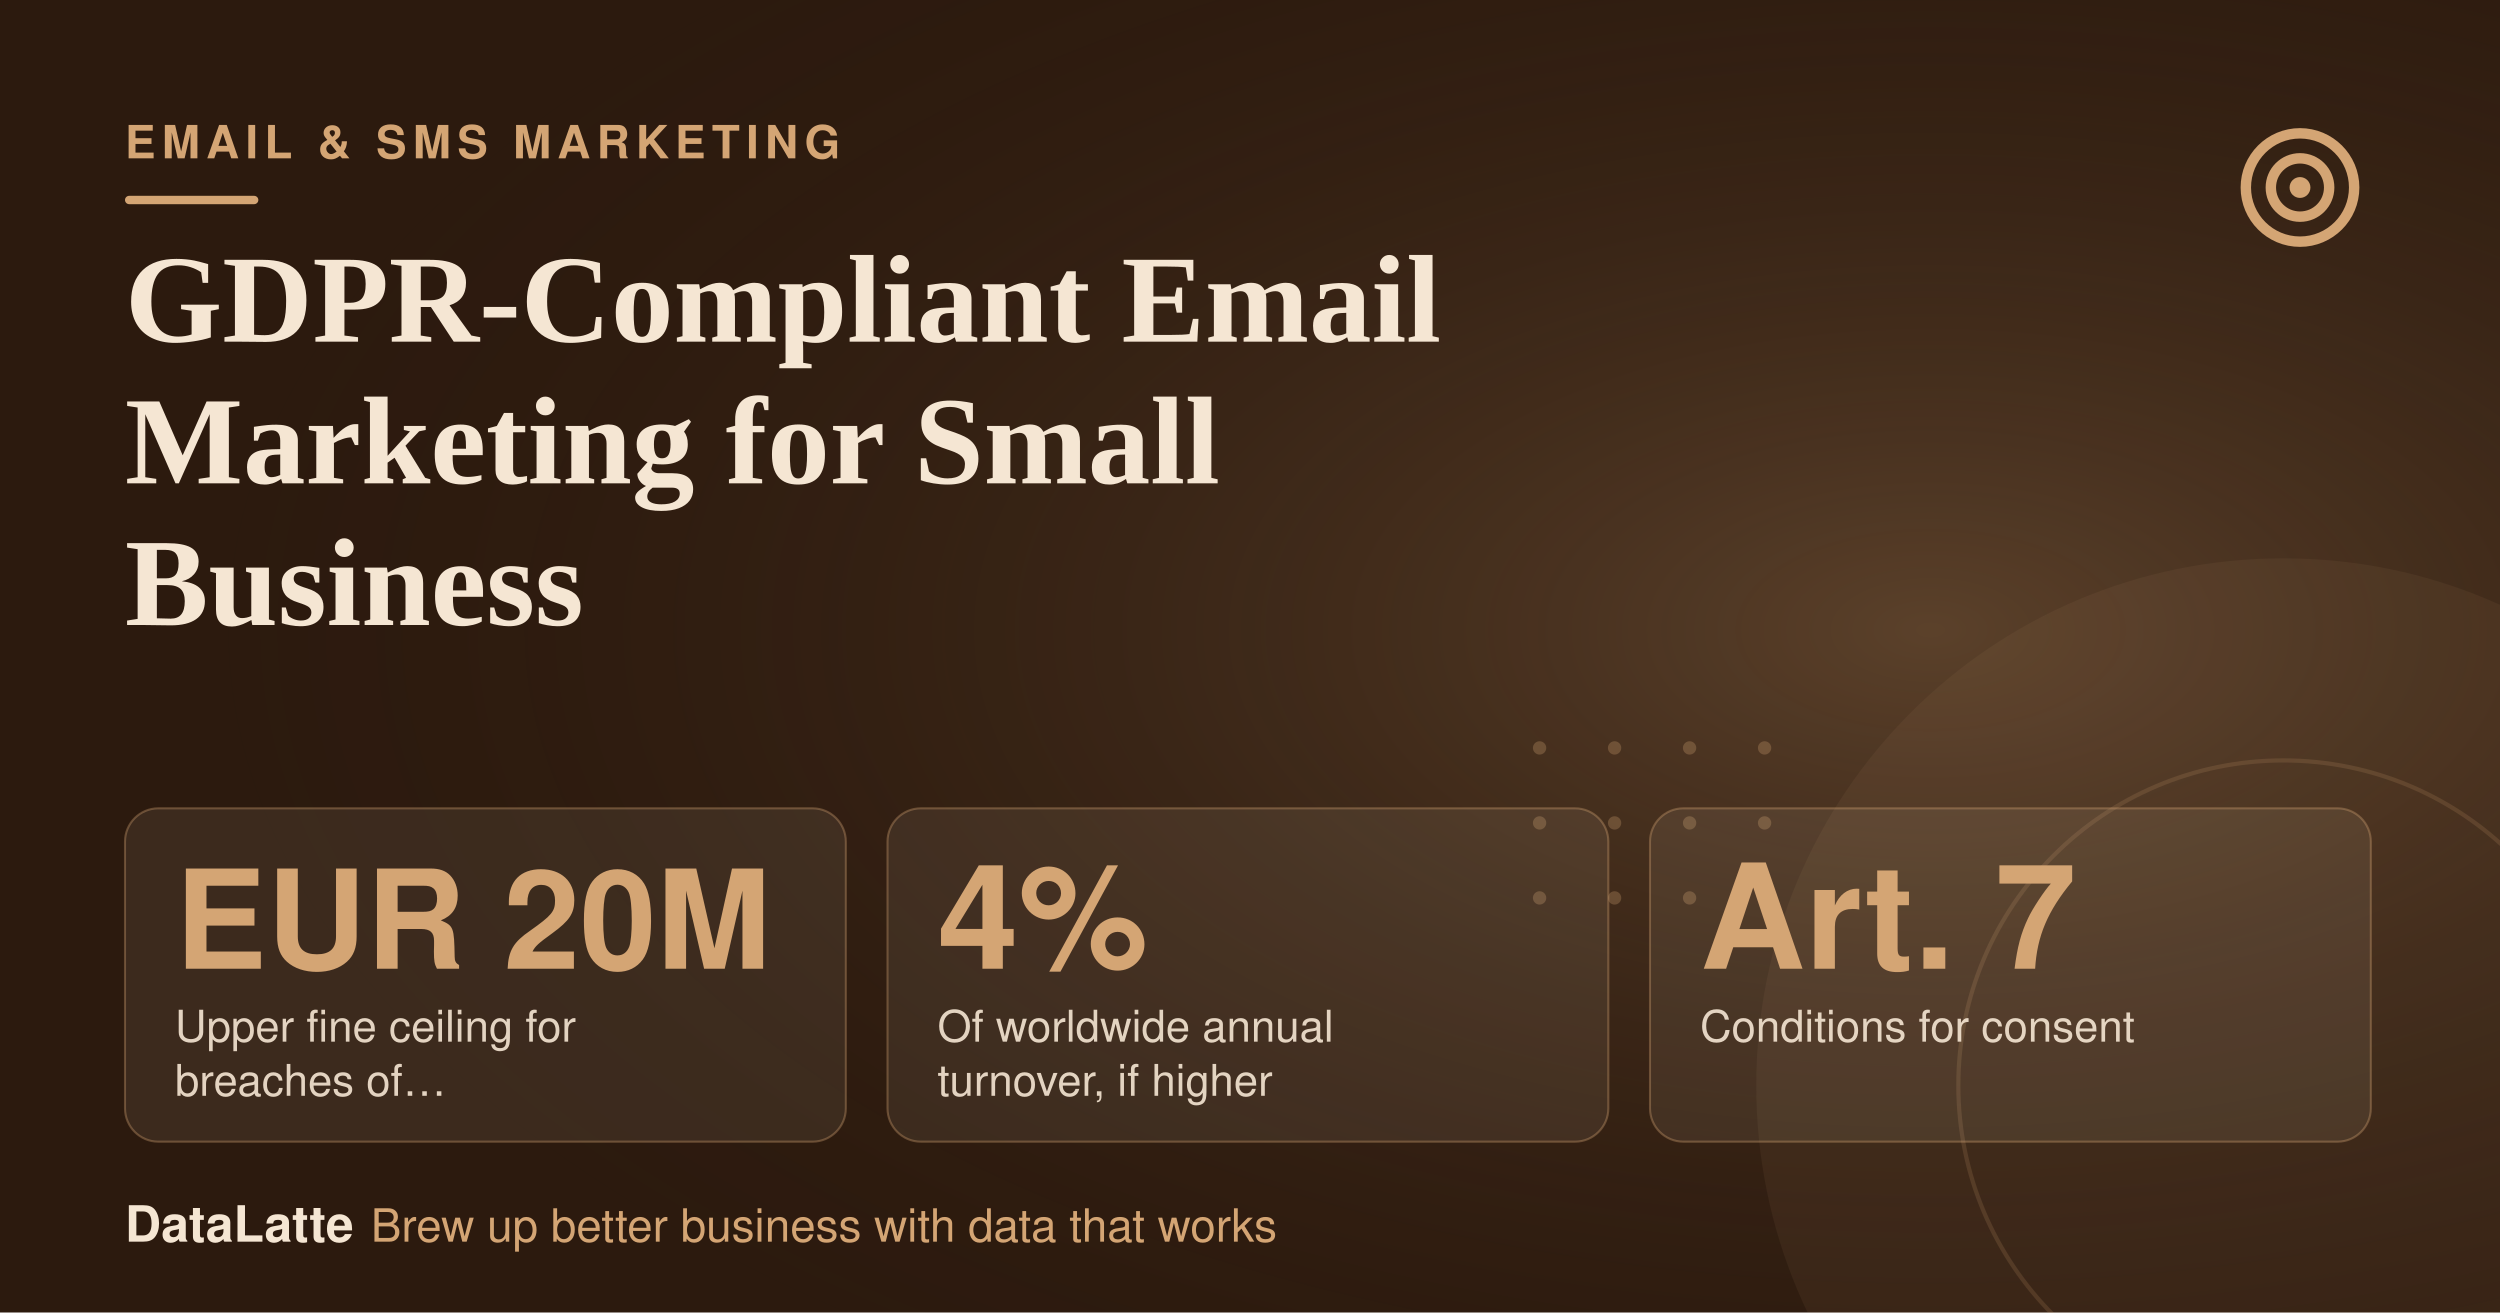
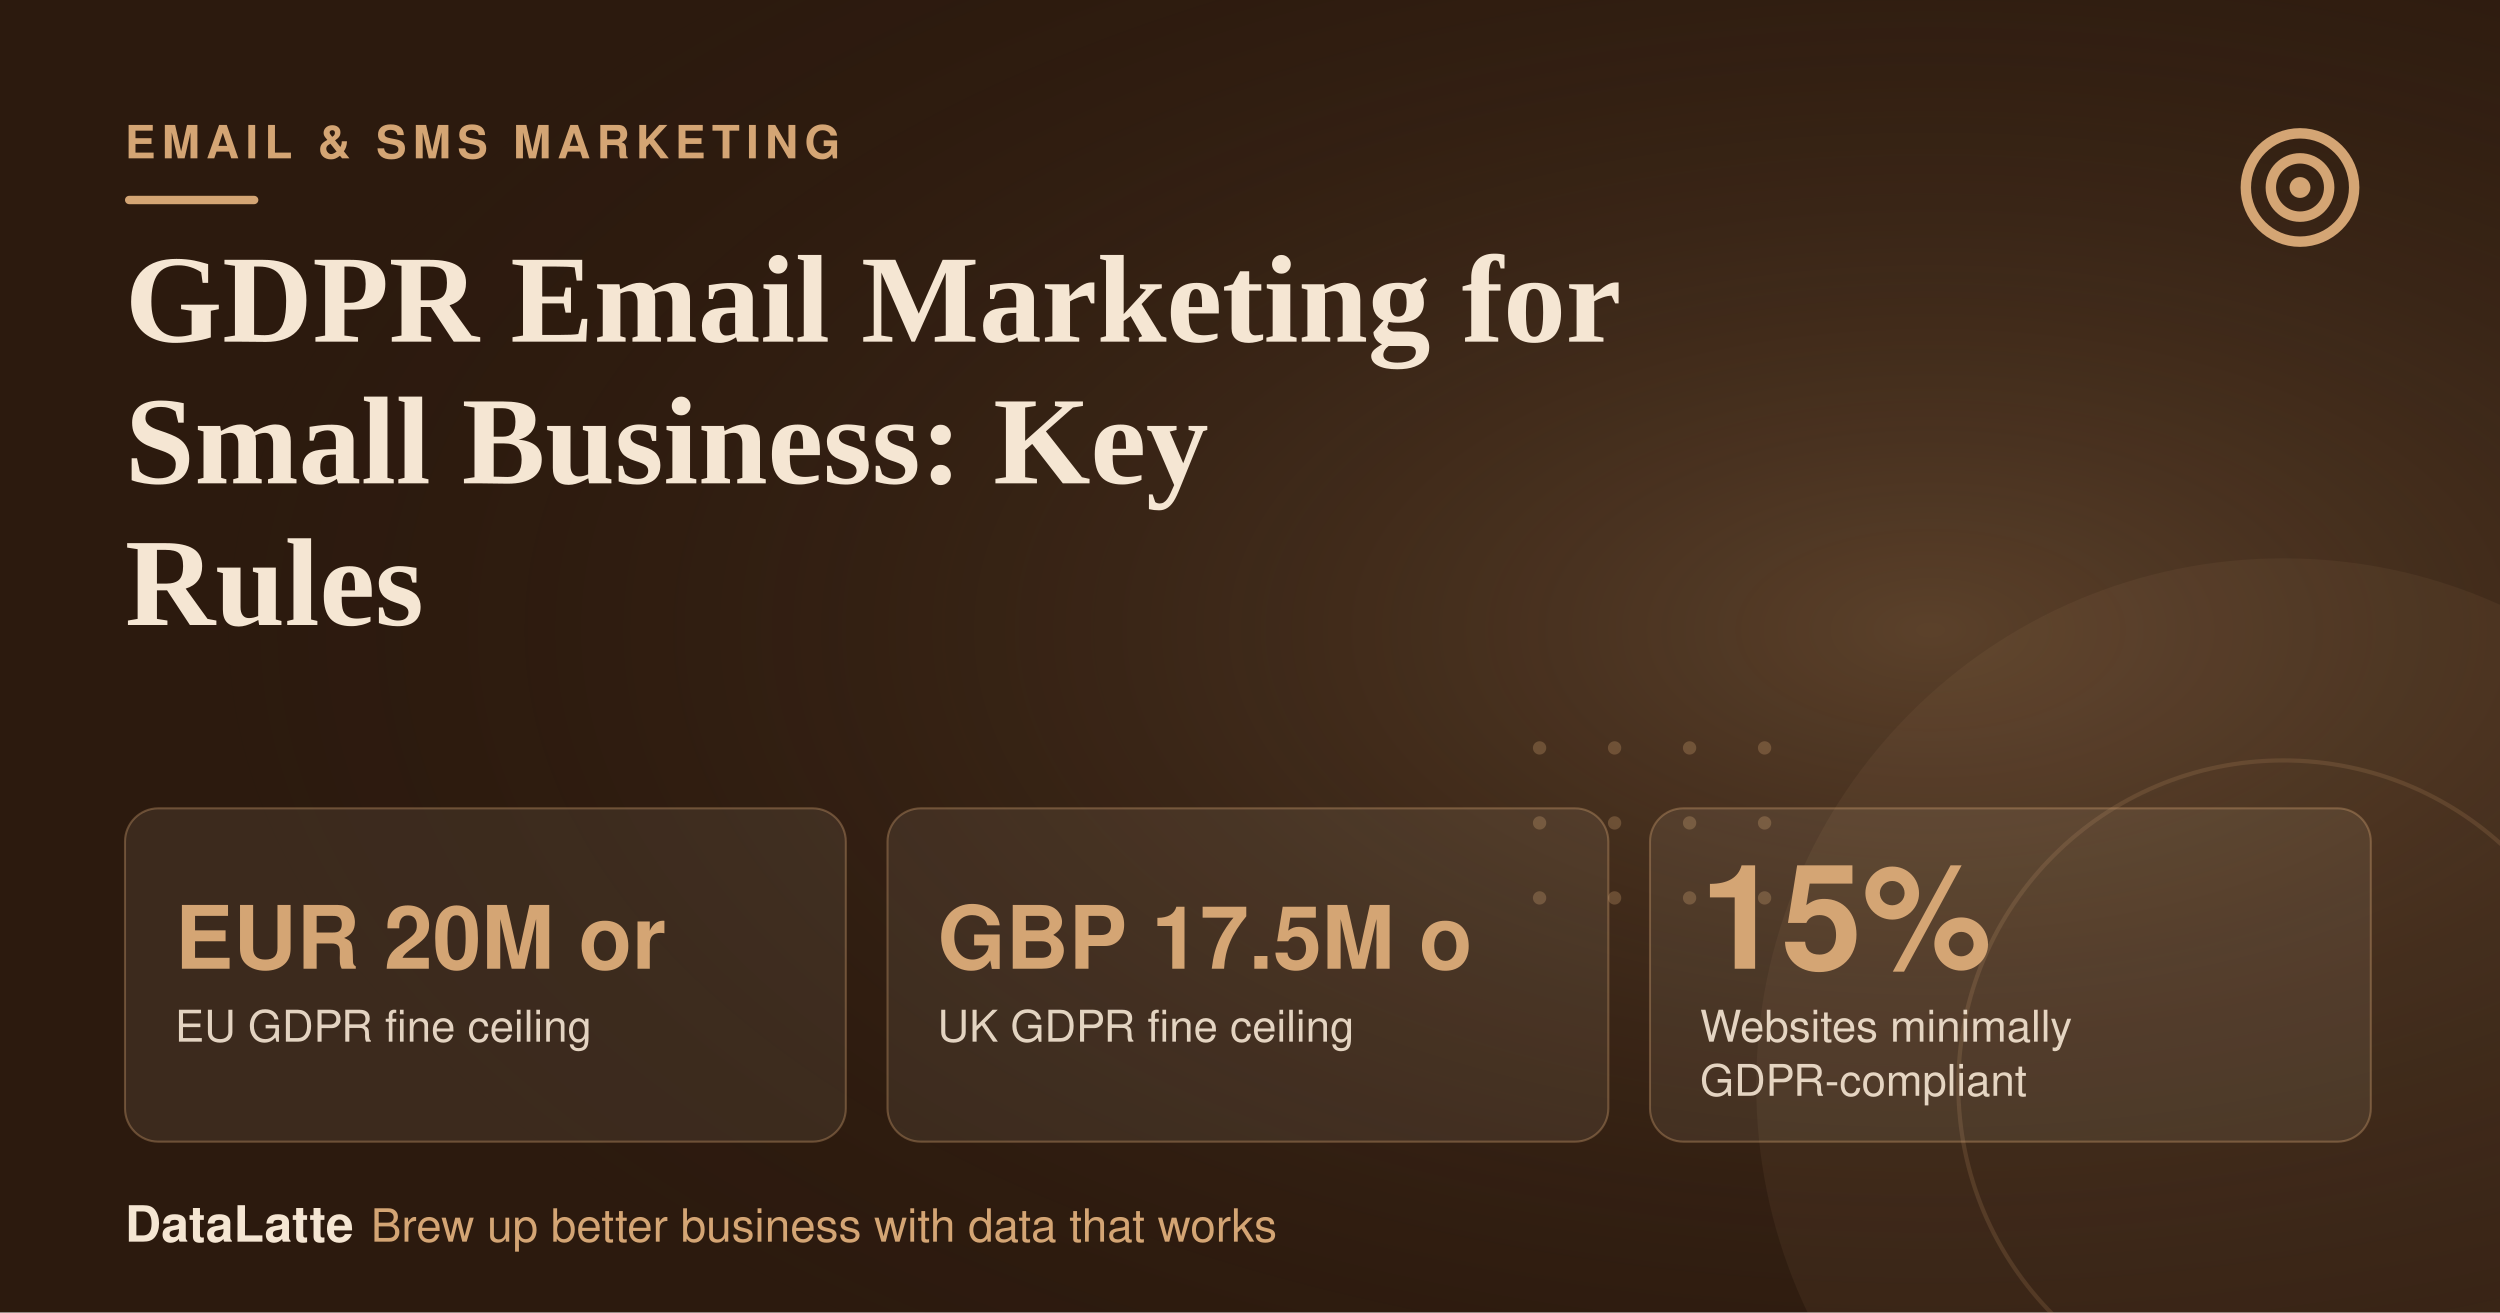
- <svg xmlns="http://www.w3.org/2000/svg" width="1200" height="630" viewBox="0 0 1200 630" role="img" aria-label="GDPR-Compliant Email Marketing for Small Business">
+ <svg xmlns="http://www.w3.org/2000/svg" width="1200" height="630" viewBox="0 0 1200 630" role="img" aria-label="GDPR Email Marketing for Small Business: Key Rules">
  <defs>
    <radialGradient id="g" cx="77%" cy="48%" r="70%">
      <stop offset="0" stop-color="#d4a574" stop-opacity="0.28" />
      <stop offset="1" stop-color="#2c1a0e" stop-opacity="0" />
    </radialGradient>
  </defs>
  <rect width="1200" height="630" fill="#2c1a0e" />
  <rect width="1200" height="630" fill="url(#g)" />
  <circle cx="739" cy="359" r="3.2" fill="#d4a574" fill-opacity="0.28" />
  <circle cx="739" cy="395" r="3.2" fill="#d4a574" fill-opacity="0.28" />
  <circle cx="739" cy="431" r="3.2" fill="#d4a574" fill-opacity="0.28" />
  <circle cx="775" cy="359" r="3.2" fill="#d4a574" fill-opacity="0.28" />
  <circle cx="775" cy="395" r="3.2" fill="#d4a574" fill-opacity="0.28" />
  <circle cx="775" cy="431" r="3.2" fill="#d4a574" fill-opacity="0.28" />
  <circle cx="811" cy="359" r="3.2" fill="#d4a574" fill-opacity="0.28" />
  <circle cx="811" cy="395" r="3.2" fill="#d4a574" fill-opacity="0.28" />
  <circle cx="811" cy="431" r="3.2" fill="#d4a574" fill-opacity="0.28" />
  <circle cx="847" cy="359" r="3.2" fill="#d4a574" fill-opacity="0.28" />
  <circle cx="847" cy="395" r="3.2" fill="#d4a574" fill-opacity="0.28" />
  <circle cx="847" cy="431" r="3.2" fill="#d4a574" fill-opacity="0.28" />
  <circle cx="1096" cy="521" r="253" fill="#d4a574" fill-opacity="0.07" />
  <circle cx="1096" cy="521" r="156" fill="none" stroke="#d4a574" stroke-opacity="0.16" stroke-width="2" />
  <g transform="translate(1076 62) scale(1.0)">
    <circle cx="28" cy="28" r="26" fill="none" stroke="#d4a574" stroke-width="5" />
    <circle cx="28" cy="28" r="14" fill="none" stroke="#d4a574" stroke-width="5" />
    <circle cx="28" cy="28" r="5" fill="#d4a574" />
  </g>
  <text x="60" y="76" font-family="Helvetica, Arial, sans-serif" font-size="22" font-weight="700" fill="#d4a574" letter-spacing="3">EMAIL &amp; SMS MARKETING</text>
  <rect x="60" y="94" width="64" height="4" rx="2" fill="#d4a574" />
-   <text x="60" y="164" font-family="Georgia, 'Times New Roman', serif" font-size="60" font-weight="700" fill="#f5e6d3">GDPR-Compliant Email</text>
-   <text x="60" y="232" font-family="Georgia, 'Times New Roman', serif" font-size="60" font-weight="700" fill="#f5e6d3">Marketing for Small</text>
-   <text x="60" y="300" font-family="Georgia, 'Times New Roman', serif" font-size="60" font-weight="700" fill="#f5e6d3">Business</text>
+   <text x="60" y="164" font-family="Georgia, 'Times New Roman', serif" font-size="60" font-weight="700" fill="#f5e6d3">GDPR Email Marketing for</text>
+   <text x="60" y="232" font-family="Georgia, 'Times New Roman', serif" font-size="60" font-weight="700" fill="#f5e6d3">Small Business: Key</text>
+   <text x="60" y="300" font-family="Georgia, 'Times New Roman', serif" font-size="60" font-weight="700" fill="#f5e6d3">Rules</text>
  <rect x="60" y="388" width="346" height="160" rx="16" fill="#f5e6d3" fill-opacity="0.08" stroke="#d4a574" stroke-opacity="0.35" />
-   <text x="84" y="465" font-family="Helvetica, Arial, sans-serif" font-size="66" font-weight="800" fill="#d4a574">EUR 20M</text>
-   <text x="84" y="500" font-family="Helvetica, Arial, sans-serif" font-size="21" fill="#f5e6d3" fill-opacity="0.9">Upper fine ceiling for</text>
-   <text x="84" y="526" font-family="Helvetica, Arial, sans-serif" font-size="21" fill="#f5e6d3" fill-opacity="0.9">breaches of…</text>
+   <text x="84" y="465" font-family="Helvetica, Arial, sans-serif" font-size="42" font-weight="800" fill="#d4a574">EUR 20M or </text>
+   <text x="84" y="500" font-family="Helvetica, Arial, sans-serif" font-size="21" fill="#f5e6d3" fill-opacity="0.9">EU GDPR fine ceiling</text>
  <rect x="426" y="388" width="346" height="160" rx="16" fill="#f5e6d3" fill-opacity="0.08" stroke="#d4a574" stroke-opacity="0.35" />
-   <text x="450" y="465" font-family="Helvetica, Arial, sans-serif" font-size="70" font-weight="800" fill="#d4a574">4%</text>
-   <text x="450" y="500" font-family="Helvetica, Arial, sans-serif" font-size="21" fill="#f5e6d3" fill-opacity="0.9">Of worldwide annual</text>
-   <text x="450" y="526" font-family="Helvetica, Arial, sans-serif" font-size="21" fill="#f5e6d3" fill-opacity="0.9">turnover, if higher</text>
+   <text x="450" y="465" font-family="Helvetica, Arial, sans-serif" font-size="42" font-weight="800" fill="#d4a574">GBP 17.5M o</text>
+   <text x="450" y="500" font-family="Helvetica, Arial, sans-serif" font-size="21" fill="#f5e6d3" fill-opacity="0.9">UK GDPR fine ceiling</text>
  <rect x="792" y="388" width="346" height="160" rx="16" fill="#f5e6d3" fill-opacity="0.08" stroke="#d4a574" stroke-opacity="0.35" />
-   <text x="816" y="465" font-family="Helvetica, Arial, sans-serif" font-size="70" font-weight="800" fill="#d4a574">Art. 7</text>
-   <text x="816" y="500" font-family="Helvetica, Arial, sans-serif" font-size="21" fill="#f5e6d3" fill-opacity="0.9">Conditions for consent</text>
+   <text x="816" y="465" font-family="Helvetica, Arial, sans-serif" font-size="70" font-weight="800" fill="#d4a574">15%</text>
+   <text x="816" y="500" font-family="Helvetica, Arial, sans-serif" font-size="21" fill="#f5e6d3" fill-opacity="0.9">Websites minimally</text>
+   <text x="816" y="526" font-family="Helvetica, Arial, sans-serif" font-size="21" fill="#f5e6d3" fill-opacity="0.9">GDPR-compliant</text>
  <text x="60" y="596" font-family="Helvetica, Arial, sans-serif" font-size="24" font-weight="700" fill="#f5e6d3">DataLatte</text>
  <text x="178" y="596" font-family="Helvetica, Arial, sans-serif" font-size="22" fill="#d4a574">Brew up better business with data that works</text>
</svg>
